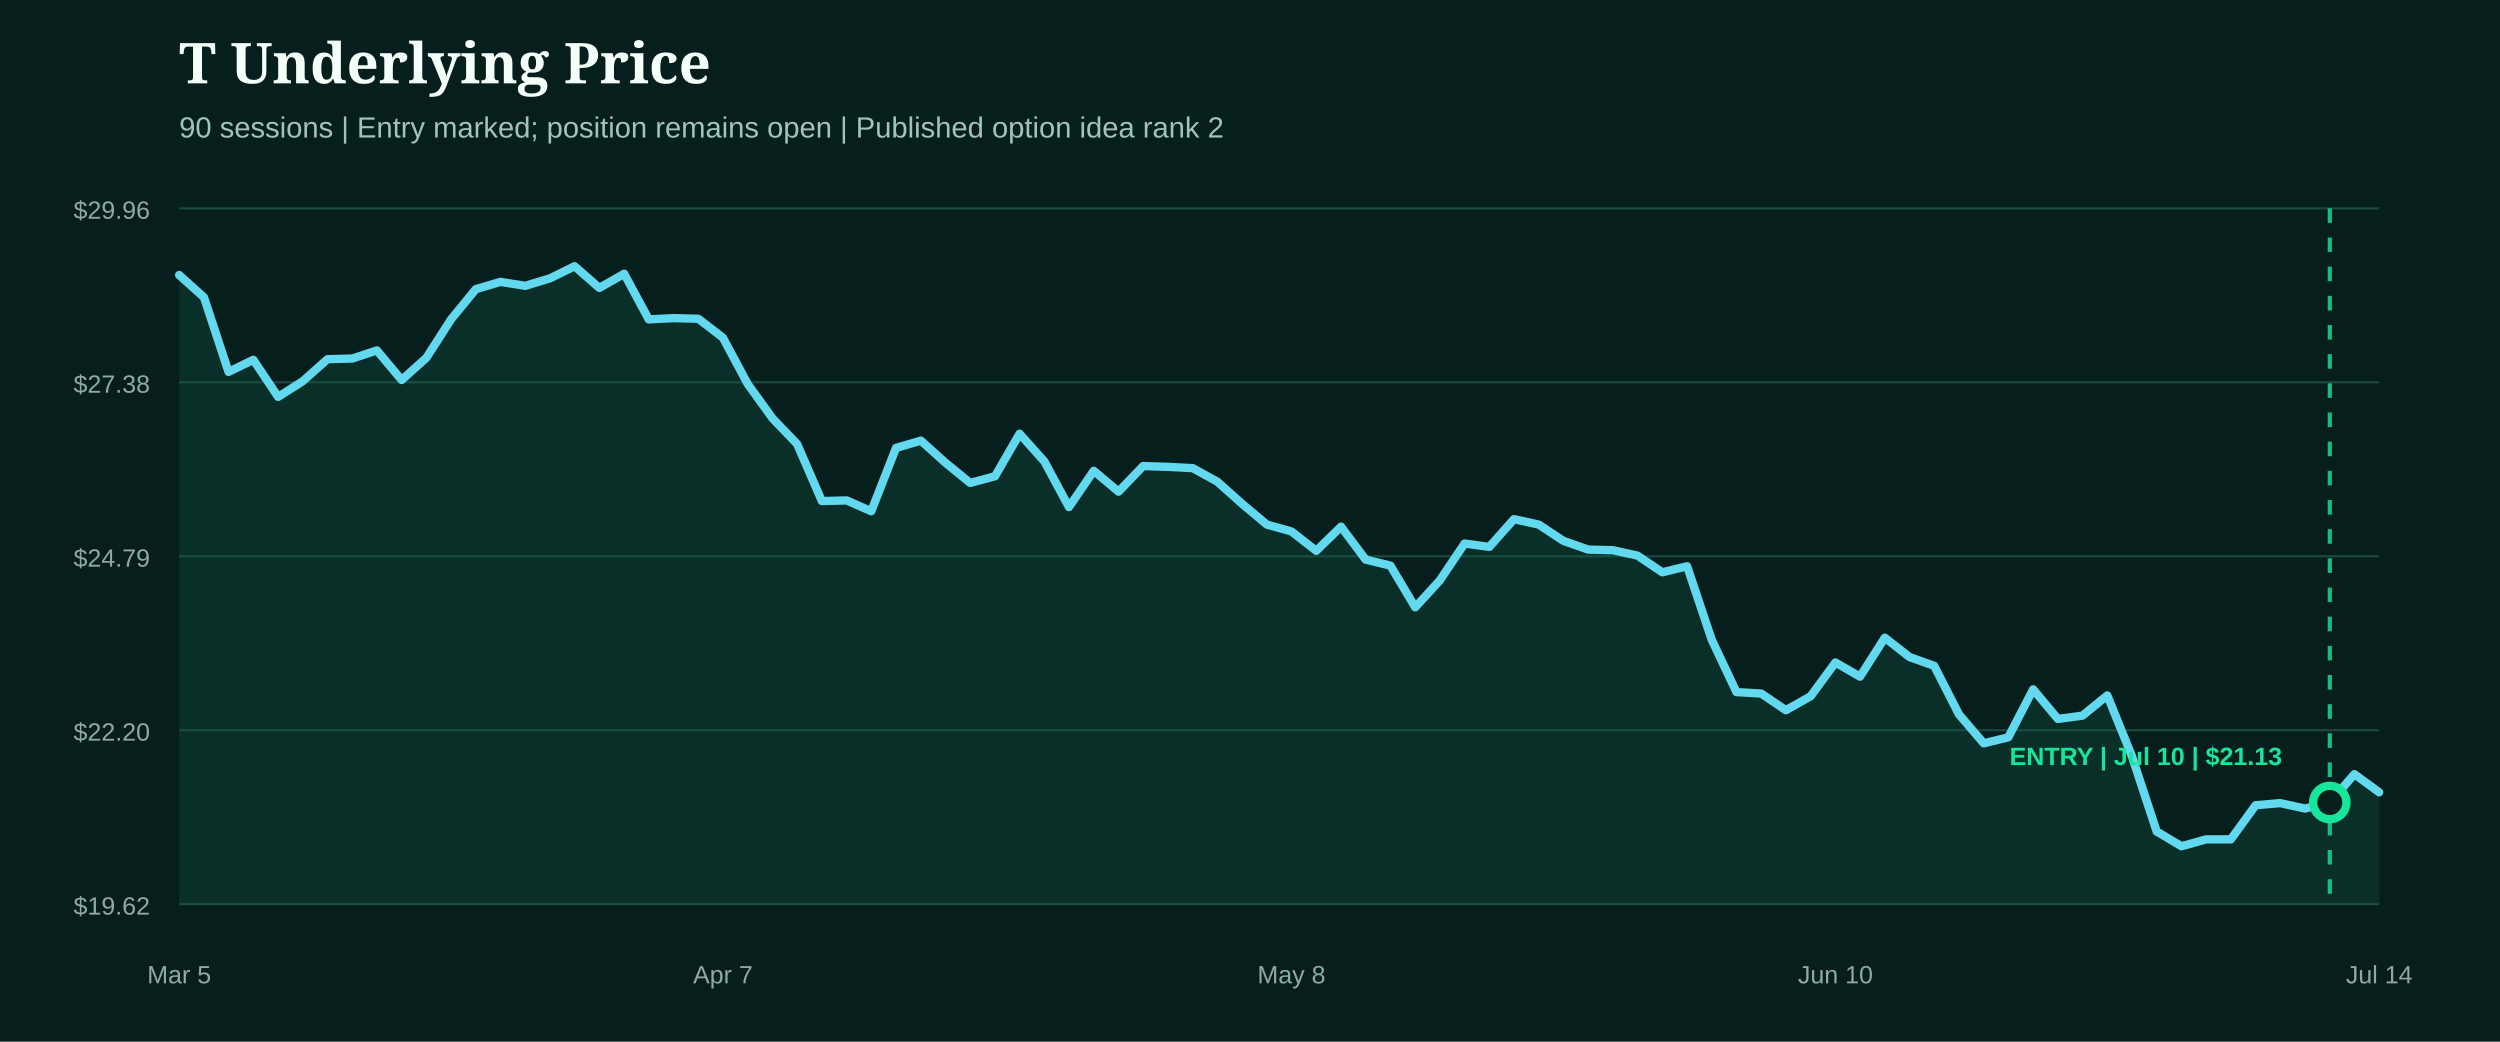
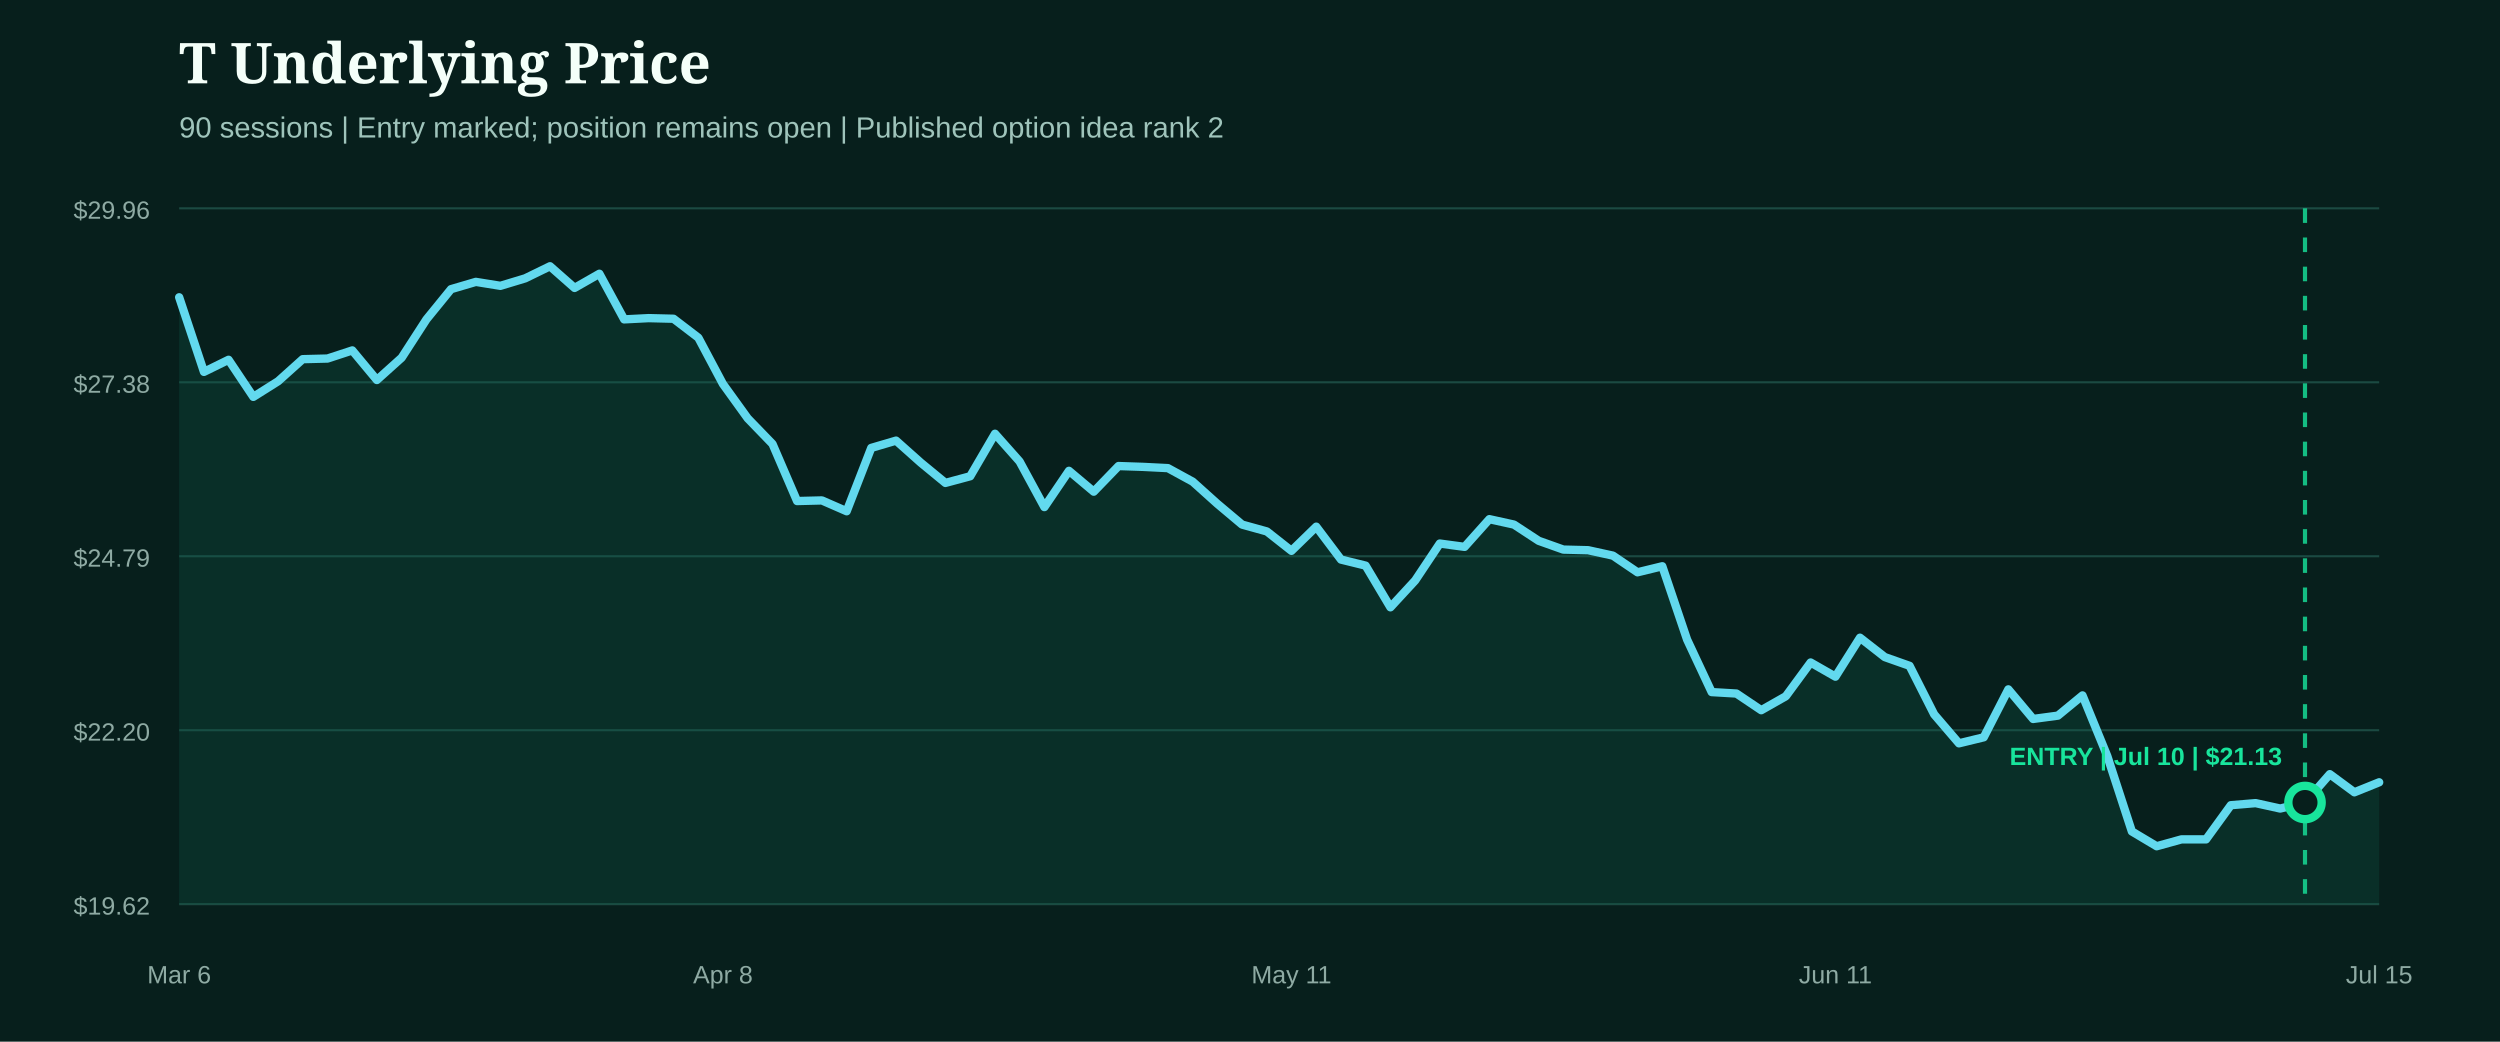
<svg xmlns="http://www.w3.org/2000/svg" width="1200" height="500" viewBox="0 0 1200 500" role="img" aria-label="T underlying price from entry">
  <rect width="1200" height="500" fill="#071f1c" />
  <style>.head{fill:#f4fff9;font:800 27px Georgia,serif}.sub{fill:#9fc4bb;font:14px Arial,sans-serif}.axis{fill:#8eaaa3;font:12px Arial,sans-serif}.marker{font:800 12px Arial,sans-serif}</style>
  <text x="86" y="40" class="head">T Underlying Price</text>
  <text x="86" y="66" class="sub">90 sessions | Entry marked; position remains open | Published option idea rank 2</text>
  <line x1="86" x2="1142" y1="100.0" y2="100.0" stroke="#1b4a42" stroke-width="1" />
  <text x="72" y="105.0" text-anchor="end" class="axis">$29.96</text>
  <line x1="86" x2="1142" y1="183.5" y2="183.5" stroke="#1b4a42" stroke-width="1" />
  <text x="72" y="188.5" text-anchor="end" class="axis">$27.38</text>
  <line x1="86" x2="1142" y1="267.0" y2="267.0" stroke="#1b4a42" stroke-width="1" />
  <text x="72" y="272.0" text-anchor="end" class="axis">$24.79</text>
  <line x1="86" x2="1142" y1="350.5" y2="350.5" stroke="#1b4a42" stroke-width="1" />
  <text x="72" y="355.5" text-anchor="end" class="axis">$22.20</text>
  <line x1="86" x2="1142" y1="434.0" y2="434.0" stroke="#1b4a42" stroke-width="1" />
  <text x="72" y="439.0" text-anchor="end" class="axis">$19.62</text>
-   <path d="M86.0,132.0 L97.9,142.7 L109.7,178.5 L121.6,172.7 L133.5,190.5 L145.3,183.0 L157.2,172.4 L169.1,172.1 L180.9,168.2 L192.8,182.4 L204.7,171.7 L216.5,153.3 L228.4,138.8 L240.2,135.3 L252.1,137.2 L264.0,133.6 L275.8,127.8 L287.7,138.2 L299.6,131.4 L311.4,153.3 L323.3,152.7 L335.2,153.0 L347.0,162.1 L358.9,184.3 L370.8,200.8 L382.6,213.1 L394.5,240.5 L406.4,240.2 L418.2,245.4 L430.1,215.0 L442.0,211.5 L453.8,222.1 L465.7,231.8 L477.6,228.6 L489.4,208.2 L501.3,221.5 L513.1,243.4 L525.0,226.0 L536.9,236.0 L548.7,223.7 L560.6,224.1 L572.5,224.7 L584.3,231.2 L596.2,241.8 L608.1,251.8 L619.9,255.1 L631.8,264.4 L643.7,252.8 L655.5,268.6 L667.4,271.5 L679.3,291.5 L691.1,278.6 L703.0,260.9 L714.9,262.5 L726.7,249.2 L738.6,251.8 L750.4,259.6 L762.3,263.8 L774.2,264.1 L786.0,266.7 L797.9,274.7 L809.8,271.8 L821.6,307.0 L833.5,332.2 L845.4,332.9 L857.2,340.9 L869.1,334.2 L881.0,318.0 L892.8,324.8 L904.7,306.1 L916.6,315.4 L928.4,319.6 L940.3,342.9 L952.2,356.8 L964.0,353.9 L975.9,330.9 L987.8,345.1 L999.6,343.5 L1011.5,333.8 L1023.3,362.9 L1035.2,399.1 L1047.1,406.2 L1058.9,402.9 L1070.8,402.9 L1082.7,386.5 L1094.5,385.5 L1106.4,388.1 L1118.3,385.2 L1130.1,371.6 L1142.0,380.3 L1142.0,434.0 L86.0,434.0 Z" fill="#0f5949" opacity="0.28" />
-   <path d="M86.0,132.0 L97.9,142.7 L109.7,178.5 L121.6,172.7 L133.5,190.5 L145.3,183.0 L157.2,172.4 L169.1,172.1 L180.9,168.2 L192.8,182.4 L204.7,171.7 L216.5,153.3 L228.4,138.8 L240.2,135.3 L252.1,137.2 L264.0,133.6 L275.8,127.8 L287.7,138.2 L299.6,131.4 L311.4,153.3 L323.3,152.7 L335.2,153.0 L347.0,162.1 L358.9,184.3 L370.8,200.8 L382.6,213.1 L394.5,240.5 L406.4,240.2 L418.2,245.4 L430.1,215.0 L442.0,211.5 L453.8,222.1 L465.7,231.8 L477.6,228.6 L489.4,208.2 L501.3,221.5 L513.1,243.4 L525.0,226.0 L536.9,236.0 L548.7,223.7 L560.6,224.1 L572.5,224.7 L584.3,231.2 L596.2,241.8 L608.1,251.8 L619.9,255.1 L631.8,264.4 L643.7,252.8 L655.5,268.6 L667.4,271.5 L679.3,291.5 L691.1,278.6 L703.0,260.9 L714.9,262.5 L726.7,249.2 L738.6,251.8 L750.4,259.6 L762.3,263.8 L774.2,264.1 L786.0,266.7 L797.9,274.7 L809.8,271.8 L821.6,307.0 L833.5,332.2 L845.4,332.9 L857.2,340.9 L869.1,334.2 L881.0,318.0 L892.8,324.8 L904.7,306.1 L916.6,315.4 L928.4,319.6 L940.3,342.9 L952.2,356.8 L964.0,353.9 L975.9,330.9 L987.8,345.1 L999.6,343.5 L1011.5,333.8 L1023.3,362.9 L1035.2,399.1 L1047.1,406.2 L1058.9,402.9 L1070.8,402.9 L1082.7,386.5 L1094.5,385.5 L1106.4,388.1 L1118.3,385.2 L1130.1,371.6 L1142.0,380.3" fill="none" stroke="#62d9ee" stroke-width="4" stroke-linecap="round" stroke-linejoin="round" />
+   <path d="M86.0,142.7 L97.9,178.5 L109.7,172.7 L121.6,190.5 L133.5,183.0 L145.3,172.4 L157.2,172.1 L169.1,168.2 L180.9,182.4 L192.8,171.7 L204.7,153.3 L216.5,138.8 L228.4,135.3 L240.2,137.2 L252.1,133.6 L264.0,127.8 L275.8,138.2 L287.7,131.4 L299.6,153.3 L311.4,152.7 L323.3,153.0 L335.2,162.1 L347.0,184.3 L358.9,200.8 L370.8,213.1 L382.6,240.5 L394.5,240.2 L406.4,245.4 L418.2,215.0 L430.1,211.5 L442.0,222.1 L453.8,231.8 L465.7,228.6 L477.6,208.2 L489.4,221.5 L501.3,243.4 L513.1,226.0 L525.0,236.0 L536.9,223.7 L548.7,224.1 L560.6,224.7 L572.5,231.2 L584.3,241.8 L596.2,251.8 L608.1,255.1 L619.9,264.4 L631.8,252.8 L643.7,268.6 L655.5,271.5 L667.4,291.5 L679.3,278.6 L691.1,260.9 L703.0,262.5 L714.9,249.2 L726.7,251.8 L738.6,259.6 L750.4,263.8 L762.3,264.1 L774.2,266.7 L786.0,274.7 L797.9,271.8 L809.8,307.0 L821.6,332.2 L833.5,332.9 L845.4,340.9 L857.2,334.2 L869.1,318.0 L881.0,324.8 L892.8,306.1 L904.7,315.4 L916.6,319.6 L928.4,342.9 L940.3,356.8 L952.2,353.9 L964.0,330.9 L975.9,345.1 L987.8,343.5 L999.6,333.8 L1011.5,362.9 L1023.3,399.1 L1035.2,406.2 L1047.1,402.9 L1058.9,402.9 L1070.8,386.5 L1082.7,385.5 L1094.5,388.1 L1106.4,385.2 L1118.3,371.6 L1130.1,380.3 L1142.0,375.5 L1142.0,434.0 L86.0,434.0 Z" fill="#0f5949" opacity="0.28" />
+   <path d="M86.0,142.7 L97.9,178.5 L109.7,172.7 L121.6,190.5 L133.5,183.0 L145.3,172.4 L157.2,172.1 L169.1,168.2 L180.9,182.4 L192.8,171.7 L204.7,153.3 L216.5,138.8 L228.4,135.3 L240.2,137.2 L252.1,133.6 L264.0,127.8 L275.8,138.2 L287.7,131.4 L299.6,153.3 L311.4,152.7 L323.3,153.0 L335.2,162.1 L347.0,184.3 L358.9,200.8 L370.8,213.1 L382.6,240.5 L394.5,240.2 L406.4,245.4 L418.2,215.0 L430.1,211.5 L442.0,222.1 L453.8,231.8 L465.7,228.6 L477.6,208.2 L489.4,221.5 L501.3,243.4 L513.1,226.0 L525.0,236.0 L536.9,223.7 L548.7,224.1 L560.6,224.7 L572.5,231.2 L584.3,241.8 L596.2,251.8 L608.1,255.1 L619.9,264.4 L631.8,252.8 L643.7,268.6 L655.5,271.5 L667.4,291.5 L679.3,278.6 L691.1,260.9 L703.0,262.5 L714.9,249.2 L726.7,251.8 L738.6,259.6 L750.4,263.8 L762.3,264.1 L774.2,266.7 L786.0,274.7 L797.9,271.8 L809.8,307.0 L821.6,332.2 L833.5,332.9 L845.4,340.9 L857.2,334.2 L869.1,318.0 L881.0,324.8 L892.8,306.1 L904.7,315.4 L916.6,319.6 L928.4,342.9 L940.3,356.8 L952.2,353.9 L964.0,330.9 L975.9,345.1 L987.8,343.5 L999.6,333.8 L1011.5,362.9 L1023.3,399.1 L1035.2,406.2 L1047.1,402.9 L1058.9,402.9 L1070.8,386.5 L1082.7,385.5 L1094.5,388.1 L1106.4,385.2 L1118.3,371.6 L1130.1,380.3 L1142.0,375.5" fill="none" stroke="#62d9ee" stroke-width="4" stroke-linecap="round" stroke-linejoin="round" />
  <g>
-     <line x1="1118.3" x2="1118.3" y1="100" y2="434" stroke="#18e59c" stroke-width="2" stroke-dasharray="7 7" opacity="0.8" />
-     <circle cx="1118.3" cy="385.2" r="8" fill="#071f1c" stroke="#18e59c" stroke-width="4" />
+     <line x1="1106.4" x2="1106.4" y1="100" y2="434" stroke="#18e59c" stroke-width="2" stroke-dasharray="7 7" opacity="0.8" />
+     <circle cx="1106.4" cy="385.2" r="8" fill="#071f1c" stroke="#18e59c" stroke-width="4" />
    <text x="1030.0" y="367.2" text-anchor="middle" class="marker" fill="#18e59c">ENTRY | Jul 10 | $21.13</text>
  </g>
-   <text x="86.0" y="472" text-anchor="middle" class="axis">Mar 5</text>
-   <text x="347.0" y="472" text-anchor="middle" class="axis">Apr 7</text>
-   <text x="619.9" y="472" text-anchor="middle" class="axis">May 8</text>
-   <text x="881.0" y="472" text-anchor="middle" class="axis">Jun 10</text>
-   <text x="1142.0" y="472" text-anchor="middle" class="axis">Jul 14</text>
+   <text x="86.0" y="472" text-anchor="middle" class="axis">Mar 6</text>
+   <text x="347.0" y="472" text-anchor="middle" class="axis">Apr 8</text>
+   <text x="619.9" y="472" text-anchor="middle" class="axis">May 11</text>
+   <text x="881.0" y="472" text-anchor="middle" class="axis">Jun 11</text>
+   <text x="1142.0" y="472" text-anchor="middle" class="axis">Jul 15</text>
</svg>
